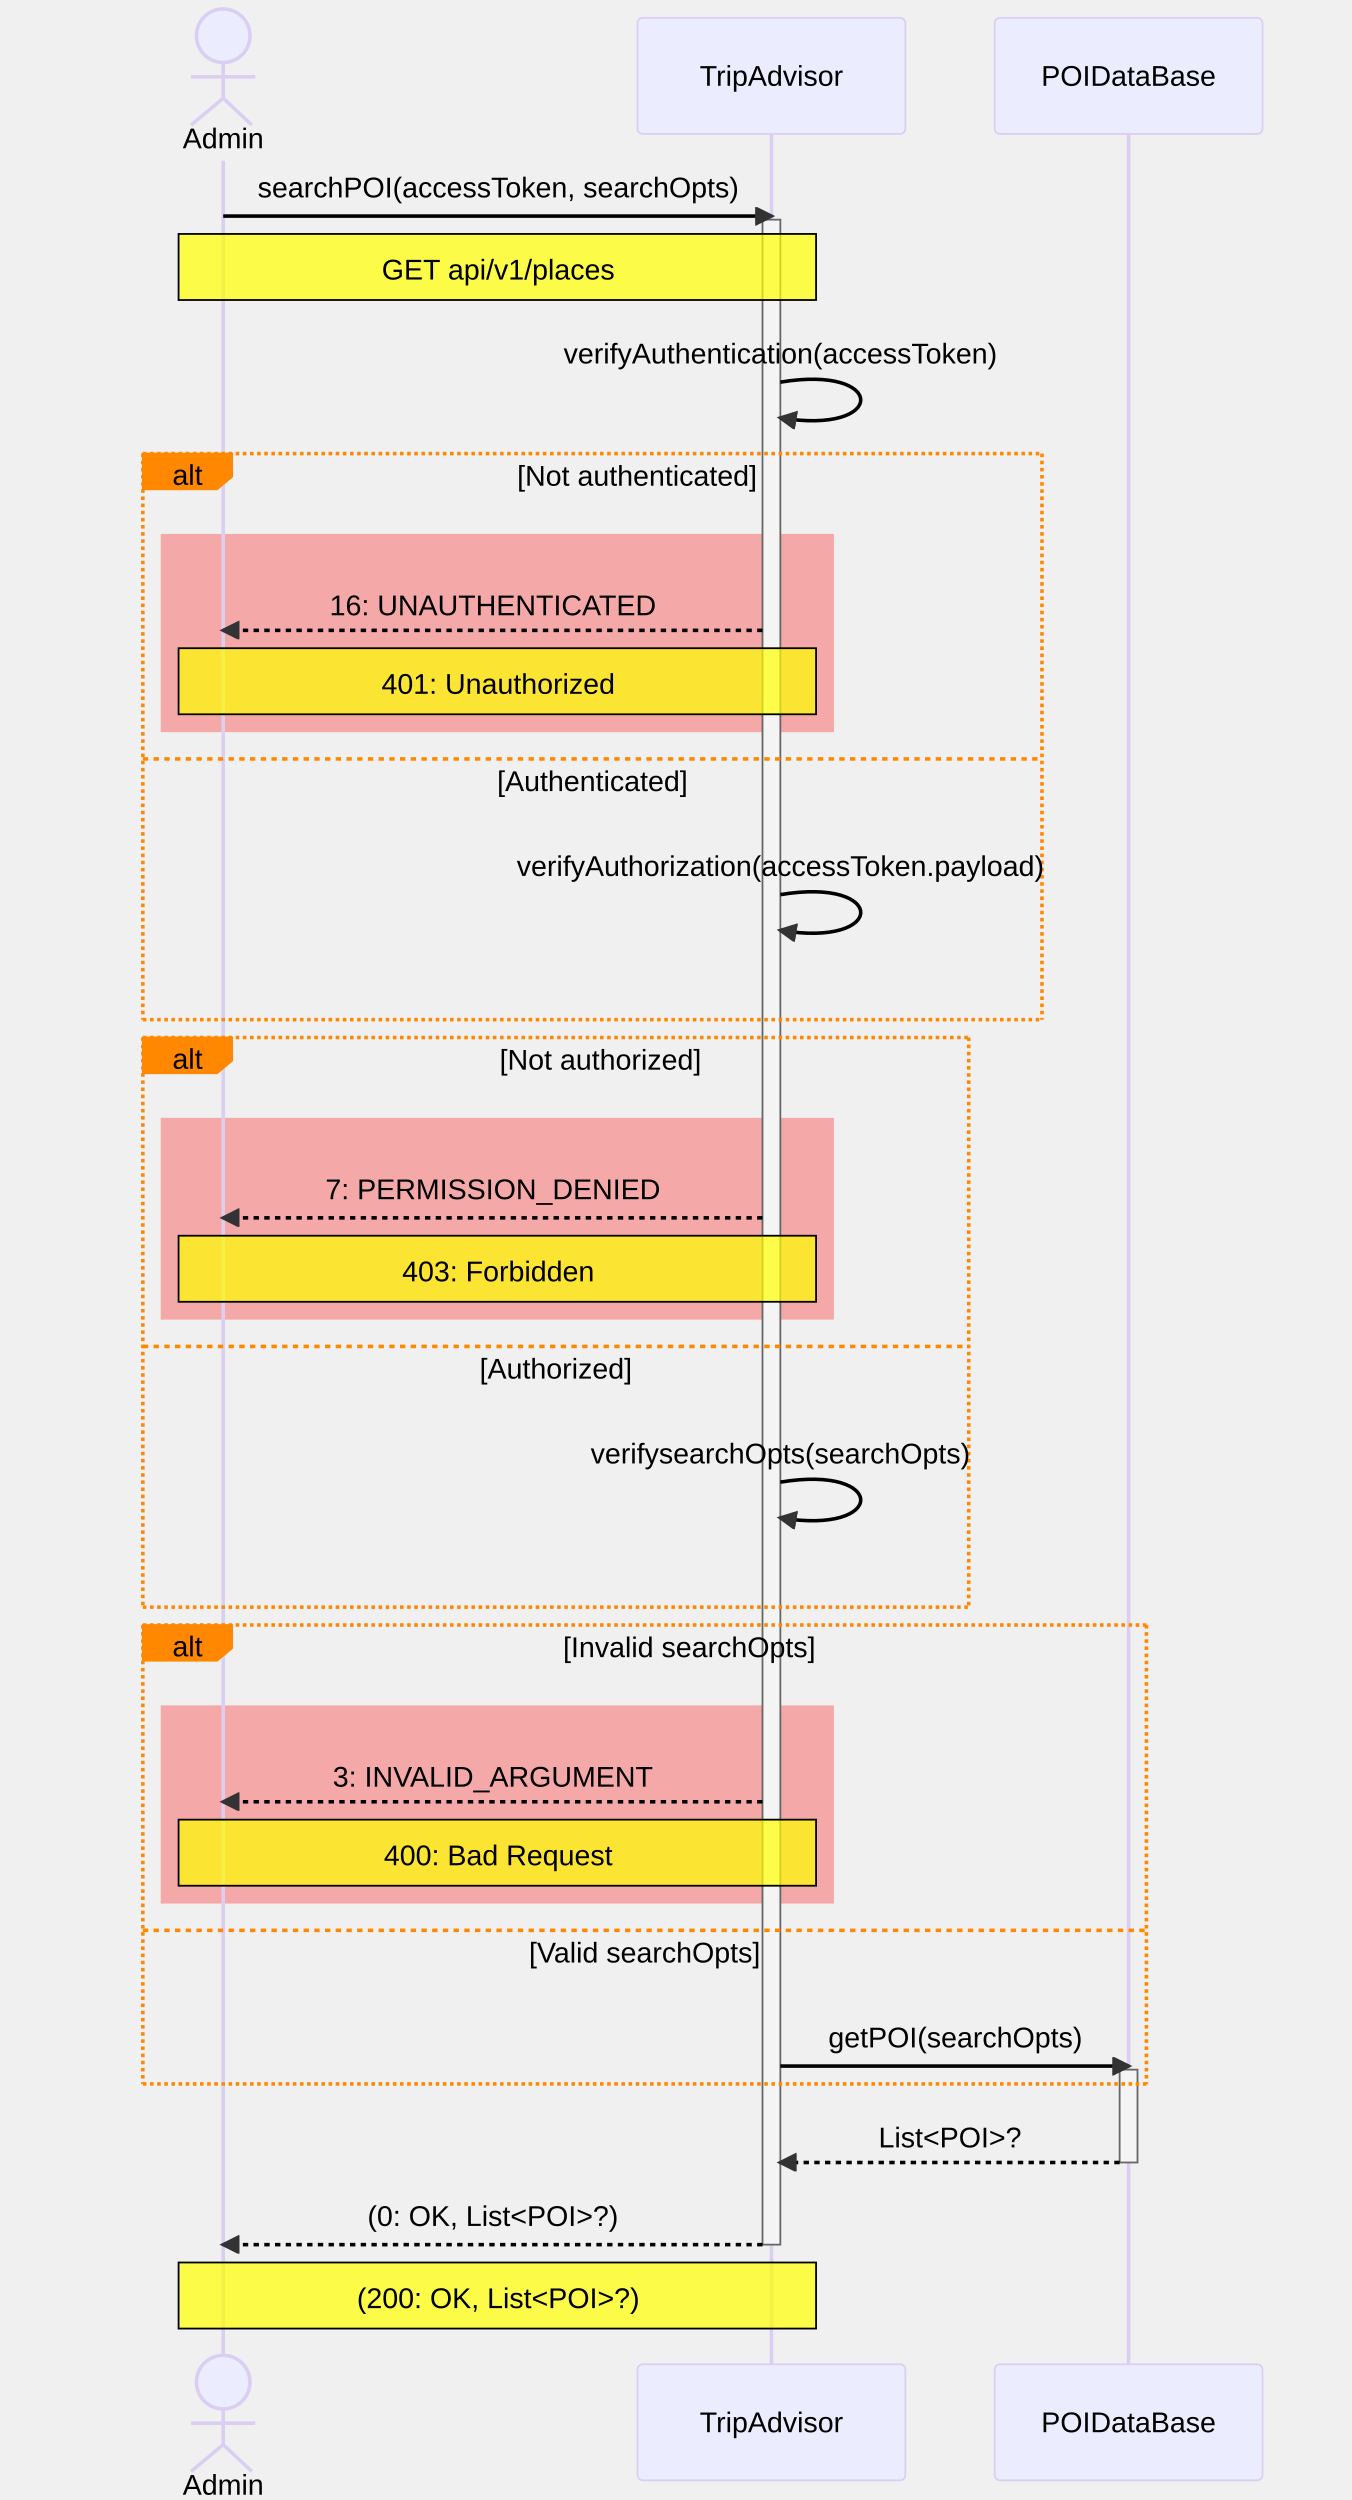
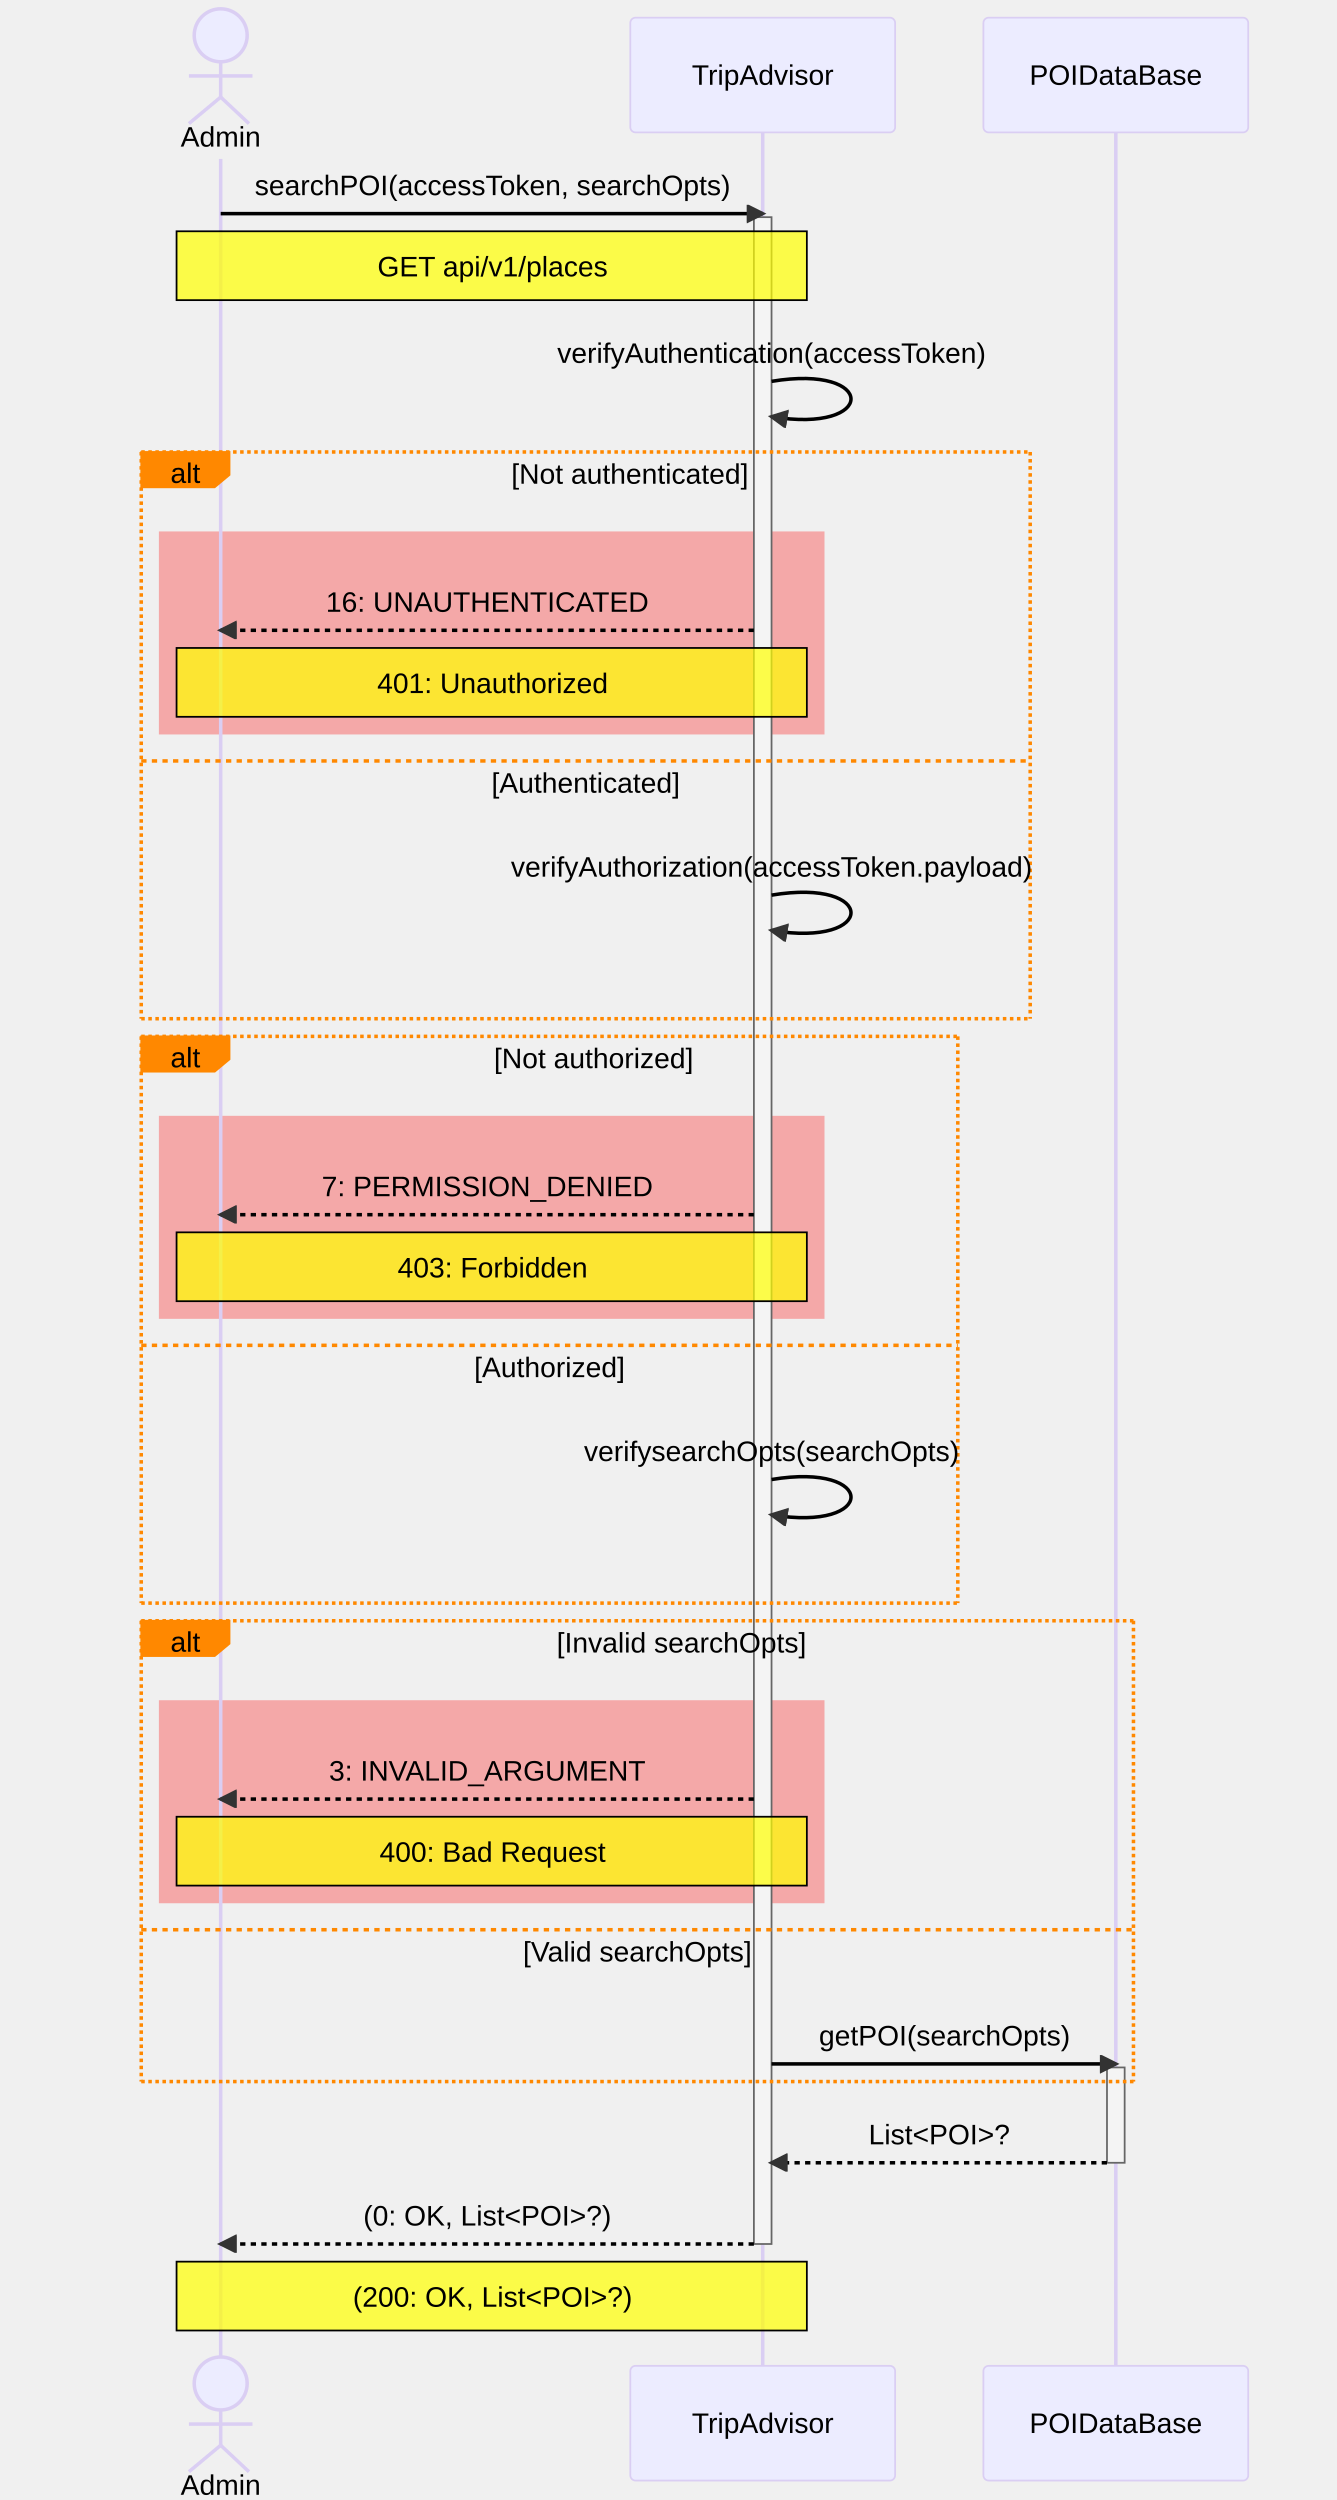
- <svg xmlns="http://www.w3.org/2000/svg" aria-roledescription="sequence" viewBox="-50 -10 757 1400" style="max-width: 757px; background-color: white;" width="100%" id="mermaid-1677500862095">
-   <rect class="rect" height="111" width="377" fill="rgba(255, 0, 0, 0.3)" y="945" x="40" />
-   <rect class="rect" height="113" width="377" fill="rgba(255, 0, 0, 0.3)" y="616" x="40" />
-   <rect class="rect" height="111" width="377" fill="rgba(255, 0, 0, 0.3)" y="289" x="40" />
-   <style>#mermaid-1677500862095{font-family:"trebuchet ms",verdana,arial,sans-serif;font-size:16px;fill:#333;}#mermaid-1677500862095 .error-icon{fill:#552222;}#mermaid-1677500862095 .error-text{fill:#552222;stroke:#552222;}#mermaid-1677500862095 .edge-thickness-normal{stroke-width:2px;}#mermaid-1677500862095 .edge-thickness-thick{stroke-width:3.5px;}#mermaid-1677500862095 .edge-pattern-solid{stroke-dasharray:0;}#mermaid-1677500862095 .edge-pattern-dashed{stroke-dasharray:3;}#mermaid-1677500862095 .edge-pattern-dotted{stroke-dasharray:2;}#mermaid-1677500862095 .marker{fill:#333333;stroke:#333333;}#mermaid-1677500862095 .marker.cross{stroke:#333333;}#mermaid-1677500862095 svg{font-family:"trebuchet ms",verdana,arial,sans-serif;font-size:16px;}#mermaid-1677500862095 .actor{stroke:hsl(259.626, 59.777%, 87.902%);fill:#ECECFF;}#mermaid-1677500862095 text.actor&gt;tspan{fill:black;stroke:none;}#mermaid-1677500862095 .actor-line{stroke:grey;}#mermaid-1677500862095 .messageLine0{stroke-width:1.5;stroke-dasharray:none;stroke:#333;}#mermaid-1677500862095 .messageLine1{stroke-width:1.5;stroke-dasharray:2,2;stroke:#333;}#mermaid-1677500862095 #arrowhead path{fill:#333;stroke:#333;}#mermaid-1677500862095 .sequenceNumber{fill:white;}#mermaid-1677500862095 #sequencenumber{fill:#333;}#mermaid-1677500862095 #crosshead path{fill:#333;stroke:#333;}#mermaid-1677500862095 .messageText{fill:#333;stroke:none;}#mermaid-1677500862095 .labelBox{stroke:hsl(259.626, 59.777%, 87.902%);fill:#ECECFF;}#mermaid-1677500862095 .labelText,#mermaid-1677500862095 .labelText&gt;tspan{fill:black;stroke:none;}#mermaid-1677500862095 .loopText,#mermaid-1677500862095 .loopText&gt;tspan{fill:black;stroke:none;}#mermaid-1677500862095 .loopLine{stroke-width:2px;stroke-dasharray:2,2;stroke:hsl(259.626, 59.777%, 87.902%);fill:hsl(259.626, 59.777%, 87.902%);}#mermaid-1677500862095 .note{stroke:#aaaa33;fill:#fff5ad;}#mermaid-1677500862095 .noteText,#mermaid-1677500862095 .noteText&gt;tspan{fill:black;stroke:none;}#mermaid-1677500862095 .activation0{fill:#f4f4f4;stroke:#666;}#mermaid-1677500862095 .activation1{fill:#f4f4f4;stroke:#666;}#mermaid-1677500862095 .activation2{fill:#f4f4f4;stroke:#666;}#mermaid-1677500862095 .actorPopupMenu{position:absolute;}#mermaid-1677500862095 .actorPopupMenuPanel{position:absolute;fill:#ECECFF;box-shadow:0px 8px 16px 0px rgba(0,0,0,0.2);filter:drop-shadow(3px 5px 2px rgb(0 0 0 / 0.4));}#mermaid-1677500862095 .actor-man line{stroke:hsl(259.626, 59.777%, 87.902%);fill:#ECECFF;}#mermaid-1677500862095 .actor-man circle,#mermaid-1677500862095 line{stroke:hsl(259.626, 59.777%, 87.902%);fill:#ECECFF;stroke-width:2px;}#mermaid-1677500862095 :root{--mermaid-font-family:"trebuchet ms",verdana,arial,sans-serif;}</style>
+ <svg xmlns="http://www.w3.org/2000/svg" aria-roledescription="sequence" role="graphics-document document" viewBox="-50 -10 757 1416" style="max-width: 757px; background-color: white;" width="100%" id="mermaid-1677580247598">
+   <rect class="rect" height="115" width="377" fill="rgba(255, 0, 0, 0.3)" y="953" x="40" />
+   <rect class="rect" height="115" width="377" fill="rgba(255, 0, 0, 0.3)" y="622" x="40" />
+   <rect class="rect" height="115" width="377" fill="rgba(255, 0, 0, 0.3)" y="291" x="40" />
+   <style>#mermaid-1677580247598{font-family:"trebuchet ms",verdana,arial,sans-serif;font-size:16px;fill:#333;}#mermaid-1677580247598 .error-icon{fill:#552222;}#mermaid-1677580247598 .error-text{fill:#552222;stroke:#552222;}#mermaid-1677580247598 .edge-thickness-normal{stroke-width:2px;}#mermaid-1677580247598 .edge-thickness-thick{stroke-width:3.5px;}#mermaid-1677580247598 .edge-pattern-solid{stroke-dasharray:0;}#mermaid-1677580247598 .edge-pattern-dashed{stroke-dasharray:3;}#mermaid-1677580247598 .edge-pattern-dotted{stroke-dasharray:2;}#mermaid-1677580247598 .marker{fill:#333333;stroke:#333333;}#mermaid-1677580247598 .marker.cross{stroke:#333333;}#mermaid-1677580247598 svg{font-family:"trebuchet ms",verdana,arial,sans-serif;font-size:16px;}#mermaid-1677580247598 .actor{stroke:hsl(259.626, 59.777%, 87.902%);fill:#ECECFF;}#mermaid-1677580247598 text.actor&gt;tspan{fill:black;stroke:none;}#mermaid-1677580247598 .actor-line{stroke:grey;}#mermaid-1677580247598 .messageLine0{stroke-width:1.5;stroke-dasharray:none;stroke:#333;}#mermaid-1677580247598 .messageLine1{stroke-width:1.5;stroke-dasharray:2,2;stroke:#333;}#mermaid-1677580247598 #arrowhead path{fill:#333;stroke:#333;}#mermaid-1677580247598 .sequenceNumber{fill:white;}#mermaid-1677580247598 #sequencenumber{fill:#333;}#mermaid-1677580247598 #crosshead path{fill:#333;stroke:#333;}#mermaid-1677580247598 .messageText{fill:#333;stroke:none;}#mermaid-1677580247598 .labelBox{stroke:hsl(259.626, 59.777%, 87.902%);fill:#ECECFF;}#mermaid-1677580247598 .labelText,#mermaid-1677580247598 .labelText&gt;tspan{fill:black;stroke:none;}#mermaid-1677580247598 .loopText,#mermaid-1677580247598 .loopText&gt;tspan{fill:black;stroke:none;}#mermaid-1677580247598 .loopLine{stroke-width:2px;stroke-dasharray:2,2;stroke:hsl(259.626, 59.777%, 87.902%);fill:hsl(259.626, 59.777%, 87.902%);}#mermaid-1677580247598 .note{stroke:#aaaa33;fill:#fff5ad;}#mermaid-1677580247598 .noteText,#mermaid-1677580247598 .noteText&gt;tspan{fill:black;stroke:none;}#mermaid-1677580247598 .activation0{fill:#f4f4f4;stroke:#666;}#mermaid-1677580247598 .activation1{fill:#f4f4f4;stroke:#666;}#mermaid-1677580247598 .activation2{fill:#f4f4f4;stroke:#666;}#mermaid-1677580247598 .actorPopupMenu{position:absolute;}#mermaid-1677580247598 .actorPopupMenuPanel{position:absolute;fill:#ECECFF;box-shadow:0px 8px 16px 0px rgba(0,0,0,0.2);filter:drop-shadow(3px 5px 2px rgb(0 0 0 / 0.4));}#mermaid-1677580247598 .actor-man line{stroke:hsl(259.626, 59.777%, 87.902%);fill:#ECECFF;}#mermaid-1677580247598 .actor-man circle,#mermaid-1677580247598 line{stroke:hsl(259.626, 59.777%, 87.902%);fill:#ECECFF;stroke-width:2px;}#mermaid-1677580247598 :root{--mermaid-font-family:"trebuchet ms",verdana,arial,sans-serif;}</style>
  <g />
  <defs>
    <symbol height="24" width="24" id="computer">
      <path d="M2 2v13h20v-13h-20zm18 11h-16v-9h16v9zm-10.228 6l.466-1h3.524l.467 1h-4.457zm14.228 3h-24l2-6h2.104l-1.33 4h18.45l-1.297-4h2.073l2 6zm-5-10h-14v-7h14v7z" transform="scale(.5)" />
    </symbol>
  </defs>
  <defs>
    <symbol clip-rule="evenodd" fill-rule="evenodd" id="database">
      <path d="M12.258.001l.256.004.255.005.253.008.251.01.249.012.247.015.246.016.242.019.241.02.239.023.236.024.233.027.231.028.229.031.225.032.223.034.22.036.217.038.214.04.211.041.208.043.205.045.201.046.198.048.194.05.191.051.187.053.183.054.18.056.175.057.172.059.168.06.163.061.16.063.155.064.15.066.074.033.073.033.071.034.07.034.069.035.068.035.067.035.066.035.064.036.064.036.062.036.06.036.06.037.058.037.058.037.055.038.055.038.053.038.052.038.051.039.05.039.048.039.047.039.045.04.044.04.043.04.041.04.04.041.039.041.037.041.036.041.034.041.033.042.032.042.03.042.029.042.027.042.026.043.024.043.023.043.021.043.02.043.018.044.017.043.015.044.013.044.012.044.011.045.009.044.007.045.006.045.004.045.002.045.001.045v17l-.001.045-.002.045-.004.045-.006.045-.007.045-.009.044-.011.045-.012.044-.013.044-.015.044-.017.043-.018.044-.02.043-.021.043-.023.043-.024.043-.026.043-.027.042-.029.042-.03.042-.032.042-.033.042-.034.041-.036.041-.037.041-.039.041-.04.041-.041.04-.043.04-.044.04-.045.04-.047.039-.048.039-.05.039-.051.039-.052.038-.053.038-.055.038-.055.038-.058.037-.058.037-.06.037-.06.036-.062.036-.064.036-.064.036-.066.035-.067.035-.068.035-.069.035-.07.034-.071.034-.073.033-.074.033-.15.066-.155.064-.16.063-.163.061-.168.06-.172.059-.175.057-.18.056-.183.054-.187.053-.191.051-.194.05-.198.048-.201.046-.205.045-.208.043-.211.041-.214.04-.217.038-.22.036-.223.034-.225.032-.229.031-.231.028-.233.027-.236.024-.239.023-.241.02-.242.019-.246.016-.247.015-.249.012-.251.01-.253.008-.255.005-.256.004-.258.001-.258-.001-.256-.004-.255-.005-.253-.008-.251-.01-.249-.012-.247-.015-.245-.016-.243-.019-.241-.02-.238-.023-.236-.024-.234-.027-.231-.028-.228-.031-.226-.032-.223-.034-.22-.036-.217-.038-.214-.04-.211-.041-.208-.043-.204-.045-.201-.046-.198-.048-.195-.05-.19-.051-.187-.053-.184-.054-.179-.056-.176-.057-.172-.059-.167-.06-.164-.061-.159-.063-.155-.064-.151-.066-.074-.033-.072-.033-.072-.034-.07-.034-.069-.035-.068-.035-.067-.035-.066-.035-.064-.036-.063-.036-.062-.036-.061-.036-.06-.037-.058-.037-.057-.037-.056-.038-.055-.038-.053-.038-.052-.038-.051-.039-.049-.039-.049-.039-.046-.039-.046-.04-.044-.04-.043-.04-.041-.04-.04-.041-.039-.041-.037-.041-.036-.041-.034-.041-.033-.042-.032-.042-.03-.042-.029-.042-.027-.042-.026-.043-.024-.043-.023-.043-.021-.043-.02-.043-.018-.044-.017-.043-.015-.044-.013-.044-.012-.044-.011-.045-.009-.044-.007-.045-.006-.045-.004-.045-.002-.045-.001-.045v-17l.001-.045.002-.045.004-.045.006-.045.007-.045.009-.044.011-.045.012-.044.013-.044.015-.044.017-.043.018-.044.02-.043.021-.043.023-.043.024-.043.026-.043.027-.042.029-.042.03-.042.032-.042.033-.042.034-.041.036-.041.037-.041.039-.041.04-.041.041-.04.043-.04.044-.04.046-.04.046-.039.049-.039.049-.039.051-.039.052-.038.053-.038.055-.038.056-.038.057-.037.058-.037.06-.037.061-.036.062-.036.063-.036.064-.036.066-.035.067-.035.068-.035.069-.035.07-.034.072-.034.072-.033.074-.033.151-.066.155-.064.159-.063.164-.061.167-.06.172-.059.176-.057.179-.056.184-.054.187-.053.19-.051.195-.05.198-.048.201-.046.204-.045.208-.043.211-.041.214-.04.217-.038.22-.036.223-.034.226-.032.228-.031.231-.028.234-.027.236-.024.238-.023.241-.02.243-.019.245-.016.247-.015.249-.012.251-.01.253-.008.255-.005.256-.004.258-.001.258.001zm-9.258 20.499v.01l.001.021.003.021.004.022.005.021.006.022.007.022.009.023.01.022.011.023.012.023.013.023.015.023.016.024.017.023.018.024.019.024.021.024.022.025.023.024.024.025.052.049.056.05.061.051.066.051.07.051.075.051.079.052.084.052.088.052.092.052.097.052.102.051.105.052.11.052.114.051.119.051.123.051.127.05.131.05.135.05.139.048.144.049.147.047.152.047.155.047.16.045.163.045.167.043.171.043.176.041.178.041.183.039.187.039.19.037.194.035.197.035.202.033.204.031.209.03.212.029.216.027.219.025.222.024.226.021.23.02.233.018.236.016.24.015.243.012.246.01.249.008.253.005.256.004.259.001.26-.001.257-.004.254-.005.25-.008.247-.011.244-.012.241-.014.237-.016.233-.018.231-.021.226-.021.224-.024.22-.026.216-.027.212-.028.21-.031.205-.031.202-.034.198-.034.194-.036.191-.037.187-.039.183-.04.179-.04.175-.042.172-.043.168-.044.163-.045.16-.046.155-.046.152-.047.148-.048.143-.049.139-.049.136-.05.131-.05.126-.05.123-.051.118-.052.114-.051.11-.052.106-.052.101-.052.096-.052.092-.052.088-.053.083-.051.079-.052.074-.052.07-.051.065-.051.06-.051.056-.05.051-.05.023-.024.023-.025.021-.024.02-.024.019-.024.018-.024.017-.024.015-.023.014-.024.013-.023.012-.023.01-.023.01-.022.008-.022.006-.022.006-.022.004-.022.004-.021.001-.021.001-.021v-4.127l-.077.055-.08.053-.083.054-.085.053-.087.052-.09.052-.093.051-.095.05-.097.05-.1.049-.102.049-.105.048-.106.047-.109.047-.111.046-.114.045-.115.045-.118.044-.12.043-.122.042-.124.042-.126.041-.128.04-.13.04-.132.038-.134.038-.135.037-.138.037-.139.035-.142.035-.143.034-.144.033-.147.032-.148.031-.15.03-.151.03-.153.029-.154.027-.156.027-.158.026-.159.025-.161.024-.162.023-.163.022-.165.021-.166.02-.167.019-.169.018-.169.017-.171.016-.173.015-.173.014-.175.013-.175.012-.177.011-.178.01-.179.008-.179.008-.181.006-.182.005-.182.004-.184.003-.184.002h-.37l-.184-.002-.184-.003-.182-.004-.182-.005-.181-.006-.179-.008-.179-.008-.178-.01-.176-.011-.176-.012-.175-.013-.173-.014-.172-.015-.171-.016-.17-.017-.169-.018-.167-.019-.166-.02-.165-.021-.163-.022-.162-.023-.161-.024-.159-.025-.157-.026-.156-.027-.155-.027-.153-.029-.151-.03-.15-.03-.148-.031-.146-.032-.145-.033-.143-.034-.141-.035-.14-.035-.137-.037-.136-.037-.134-.038-.132-.038-.13-.04-.128-.04-.126-.041-.124-.042-.122-.042-.12-.044-.117-.043-.116-.045-.113-.045-.112-.046-.109-.047-.106-.047-.105-.048-.102-.049-.1-.049-.097-.05-.095-.05-.093-.052-.09-.051-.087-.052-.085-.053-.083-.054-.08-.054-.077-.054v4.127zm0-5.654v.011l.001.021.003.021.004.021.005.022.006.022.007.022.009.022.01.022.011.023.012.023.013.023.015.024.016.023.017.024.018.024.019.024.021.024.022.024.023.025.024.024.052.05.056.05.061.05.066.051.07.051.075.052.079.051.084.052.088.052.092.052.097.052.102.052.105.052.11.051.114.051.119.052.123.05.127.051.131.05.135.049.139.049.144.048.147.048.152.047.155.046.16.045.163.045.167.044.171.042.176.042.178.04.183.04.187.038.19.037.194.036.197.034.202.033.204.032.209.03.212.028.216.027.219.025.222.024.226.022.23.02.233.018.236.016.24.014.243.012.246.01.249.008.253.006.256.003.259.001.26-.001.257-.003.254-.006.25-.008.247-.01.244-.012.241-.015.237-.016.233-.018.231-.02.226-.022.224-.024.22-.025.216-.027.212-.029.21-.03.205-.032.202-.033.198-.035.194-.036.191-.037.187-.039.183-.039.179-.041.175-.042.172-.043.168-.044.163-.045.16-.045.155-.047.152-.047.148-.048.143-.048.139-.05.136-.049.131-.05.126-.051.123-.051.118-.051.114-.052.11-.052.106-.052.101-.052.096-.052.092-.052.088-.052.083-.052.079-.052.074-.051.07-.052.065-.051.06-.05.056-.051.051-.049.023-.025.023-.024.021-.025.02-.024.019-.024.018-.024.017-.024.015-.023.014-.023.013-.024.012-.022.01-.023.01-.023.008-.022.006-.022.006-.022.004-.021.004-.022.001-.021.001-.021v-4.139l-.077.054-.08.054-.083.054-.085.052-.087.053-.09.051-.093.051-.095.051-.097.05-.1.049-.102.049-.105.048-.106.047-.109.047-.111.046-.114.045-.115.044-.118.044-.12.044-.122.042-.124.042-.126.041-.128.04-.13.039-.132.039-.134.038-.135.037-.138.036-.139.036-.142.035-.143.033-.144.033-.147.033-.148.031-.15.03-.151.03-.153.028-.154.028-.156.027-.158.026-.159.025-.161.024-.162.023-.163.022-.165.021-.166.02-.167.019-.169.018-.169.017-.171.016-.173.015-.173.014-.175.013-.175.012-.177.011-.178.009-.179.009-.179.007-.181.007-.182.005-.182.004-.184.003-.184.002h-.37l-.184-.002-.184-.003-.182-.004-.182-.005-.181-.007-.179-.007-.179-.009-.178-.009-.176-.011-.176-.012-.175-.013-.173-.014-.172-.015-.171-.016-.17-.017-.169-.018-.167-.019-.166-.02-.165-.021-.163-.022-.162-.023-.161-.024-.159-.025-.157-.026-.156-.027-.155-.028-.153-.028-.151-.03-.15-.03-.148-.031-.146-.033-.145-.033-.143-.033-.141-.035-.14-.036-.137-.036-.136-.037-.134-.038-.132-.039-.13-.039-.128-.04-.126-.041-.124-.042-.122-.043-.12-.043-.117-.044-.116-.044-.113-.046-.112-.046-.109-.046-.106-.047-.105-.048-.102-.049-.1-.049-.097-.05-.095-.051-.093-.051-.09-.051-.087-.053-.085-.052-.083-.054-.08-.054-.077-.054v4.139zm0-5.666v.011l.001.02.003.022.004.021.005.022.006.021.007.022.009.023.01.022.011.023.012.023.013.023.015.023.016.024.017.024.018.023.019.024.021.025.022.024.023.024.024.025.052.05.056.05.061.05.066.051.07.051.075.052.079.051.084.052.088.052.092.052.097.052.102.052.105.051.11.052.114.051.119.051.123.051.127.05.131.05.135.05.139.049.144.048.147.048.152.047.155.046.16.045.163.045.167.043.171.043.176.042.178.04.183.04.187.038.19.037.194.036.197.034.202.033.204.032.209.03.212.028.216.027.219.025.222.024.226.021.23.02.233.018.236.017.24.014.243.012.246.01.249.008.253.006.256.003.259.001.26-.001.257-.003.254-.006.25-.008.247-.01.244-.013.241-.014.237-.016.233-.018.231-.02.226-.022.224-.024.22-.025.216-.027.212-.029.21-.03.205-.032.202-.033.198-.035.194-.036.191-.037.187-.039.183-.039.179-.041.175-.042.172-.043.168-.044.163-.045.16-.045.155-.047.152-.047.148-.048.143-.049.139-.049.136-.049.131-.051.126-.05.123-.051.118-.052.114-.051.11-.052.106-.052.101-.052.096-.052.092-.052.088-.052.083-.052.079-.052.074-.052.07-.051.065-.051.06-.051.056-.05.051-.049.023-.025.023-.025.021-.024.02-.024.019-.024.018-.024.017-.024.015-.023.014-.024.013-.023.012-.023.01-.022.01-.023.008-.022.006-.022.006-.022.004-.022.004-.021.001-.021.001-.021v-4.153l-.077.054-.08.054-.083.053-.085.053-.087.053-.09.051-.093.051-.095.051-.097.05-.1.049-.102.048-.105.048-.106.048-.109.046-.111.046-.114.046-.115.044-.118.044-.12.043-.122.043-.124.042-.126.041-.128.04-.13.039-.132.039-.134.038-.135.037-.138.036-.139.036-.142.034-.143.034-.144.033-.147.032-.148.032-.15.03-.151.03-.153.028-.154.028-.156.027-.158.026-.159.024-.161.024-.162.023-.163.023-.165.021-.166.02-.167.019-.169.018-.169.017-.171.016-.173.015-.173.014-.175.013-.175.012-.177.01-.178.01-.179.009-.179.007-.181.006-.182.006-.182.004-.184.003-.184.001-.185.001-.185-.001-.184-.001-.184-.003-.182-.004-.182-.006-.181-.006-.179-.007-.179-.009-.178-.01-.176-.01-.176-.012-.175-.013-.173-.014-.172-.015-.171-.016-.17-.017-.169-.018-.167-.019-.166-.02-.165-.021-.163-.023-.162-.023-.161-.024-.159-.024-.157-.026-.156-.027-.155-.028-.153-.028-.151-.03-.15-.03-.148-.032-.146-.032-.145-.033-.143-.034-.141-.034-.14-.036-.137-.036-.136-.037-.134-.038-.132-.039-.13-.039-.128-.041-.126-.041-.124-.041-.122-.043-.12-.043-.117-.044-.116-.044-.113-.046-.112-.046-.109-.046-.106-.048-.105-.048-.102-.048-.1-.05-.097-.049-.095-.051-.093-.051-.09-.052-.087-.052-.085-.053-.083-.053-.08-.054-.077-.054v4.153zm8.74-8.179l-.257.004-.254.005-.25.008-.247.011-.244.012-.241.014-.237.016-.233.018-.231.021-.226.022-.224.023-.22.026-.216.027-.212.028-.21.031-.205.032-.202.033-.198.034-.194.036-.191.038-.187.038-.183.04-.179.041-.175.042-.172.043-.168.043-.163.045-.16.046-.155.046-.152.048-.148.048-.143.048-.139.049-.136.05-.131.05-.126.051-.123.051-.118.051-.114.052-.11.052-.106.052-.101.052-.096.052-.092.052-.088.052-.083.052-.079.052-.074.051-.07.052-.065.051-.06.05-.056.05-.051.05-.023.025-.023.024-.021.024-.02.025-.019.024-.018.024-.017.023-.015.024-.014.023-.013.023-.012.023-.01.023-.01.022-.008.022-.006.023-.006.021-.004.022-.004.021-.001.021-.001.021.001.021.001.021.004.021.004.022.006.021.006.023.008.022.01.022.01.023.012.023.013.023.014.023.015.024.017.023.018.024.019.024.02.025.021.024.023.024.023.025.051.05.056.05.06.05.065.051.07.052.074.051.079.052.083.052.088.052.092.052.096.052.101.052.106.052.11.052.114.052.118.051.123.051.126.051.131.05.136.05.139.049.143.048.148.048.152.048.155.046.16.046.163.045.168.043.172.043.175.042.179.041.183.04.187.038.191.038.194.036.198.034.202.033.205.032.21.031.212.028.216.027.22.026.224.023.226.022.231.021.233.018.237.016.241.014.244.012.247.011.25.008.254.005.257.004.26.001.26-.001.257-.004.254-.005.25-.008.247-.011.244-.012.241-.014.237-.016.233-.018.231-.021.226-.022.224-.023.22-.026.216-.027.212-.028.21-.031.205-.032.202-.033.198-.034.194-.036.191-.038.187-.038.183-.04.179-.041.175-.042.172-.043.168-.043.163-.045.16-.046.155-.046.152-.048.148-.048.143-.048.139-.049.136-.05.131-.05.126-.051.123-.051.118-.051.114-.052.11-.052.106-.052.101-.052.096-.052.092-.052.088-.052.083-.052.079-.052.074-.051.07-.052.065-.051.06-.05.056-.05.051-.05.023-.025.023-.024.021-.024.02-.025.019-.024.018-.024.017-.023.015-.024.014-.023.013-.023.012-.023.01-.023.01-.022.008-.022.006-.023.006-.021.004-.022.004-.021.001-.021.001-.021-.001-.021-.001-.021-.004-.021-.004-.022-.006-.021-.006-.023-.008-.022-.01-.022-.01-.023-.012-.023-.013-.023-.014-.023-.015-.024-.017-.023-.018-.024-.019-.024-.02-.025-.021-.024-.023-.024-.023-.025-.051-.05-.056-.05-.06-.05-.065-.051-.07-.052-.074-.051-.079-.052-.083-.052-.088-.052-.092-.052-.096-.052-.101-.052-.106-.052-.11-.052-.114-.052-.118-.051-.123-.051-.126-.051-.131-.05-.136-.05-.139-.049-.143-.048-.148-.048-.152-.048-.155-.046-.16-.046-.163-.045-.168-.043-.172-.043-.175-.042-.179-.041-.183-.04-.187-.038-.191-.038-.194-.036-.198-.034-.202-.033-.205-.032-.21-.031-.212-.028-.216-.027-.22-.026-.224-.023-.226-.022-.231-.021-.233-.018-.237-.016-.241-.014-.244-.012-.247-.011-.25-.008-.254-.005-.257-.004-.26-.001-.26.001z" transform="scale(.5)" />
    </symbol>
  </defs>
  <defs>
    <symbol height="24" width="24" id="clock">
      <path d="M12 2c5.514 0 10 4.486 10 10s-4.486 10-10 10-10-4.486-10-10 4.486-10 10-10zm0-2c-6.627 0-12 5.373-12 12s5.373 12 12 12 12-5.373 12-12-5.373-12-12-12zm5.848 12.459c.202.038.202.333.001.372-1.907.361-6.045 1.111-6.547 1.111-.719 0-1.301-.582-1.301-1.301 0-.512.77-5.447 1.125-7.445.034-.192.312-.181.343.014l.985 6.238 5.394 1.011z" transform="scale(.5)" />
    </symbol>
  </defs>
-   <line stroke="#999" stroke-width="0.5px" class="200" y2="1334" x2="75" y1="80" x1="75" id="actor0" />
+   <line stroke="#999" stroke-width="0.5px" class="200" y2="1350" x2="75" y1="80" x1="75" id="actor0" />
  <g class="actor-man">
    <line y2="45" x2="75" y1="25" x1="75" id="actor-man-torso0" />
    <line y2="33" x2="93" y1="33" x1="57" id="actor-man-arms0" />
    <line y2="45" x2="75" y1="60" x1="57" />
    <line y2="60" x2="91" y1="45" x1="75" />
    <circle height="65" width="150" r="15" cy="10" cx="75" />
    <text style="text-anchor: middle; font-size: 16px; font-weight: 400;" class="actor" alignment-baseline="central" dominant-baseline="central" y="67.5" x="75">
      <tspan dy="0" x="75">Admin</tspan>
    </text>
  </g>
  <g>
-     <line stroke="#999" stroke-width="0.5px" class="200" y2="1334" x2="382" y1="5" x1="382" id="actor1" />
+     <line stroke="#999" stroke-width="0.5px" class="200" y2="1350" x2="382" y1="5" x1="382" id="actor1" />
    <g id="root-1">
      <rect class="actor" ry="3" rx="3" height="65" width="150" stroke="#666" fill="#eaeaea" y="0" x="307" />
      <text style="text-anchor: middle; font-size: 16px; font-weight: 400;" class="actor" alignment-baseline="central" dominant-baseline="central" y="32.5" x="382">
        <tspan dy="0" x="382">TripAdvisor</tspan>
      </text>
    </g>
  </g>
  <g>
-     <line stroke="#999" stroke-width="0.5px" class="200" y2="1334" x2="582" y1="5" x1="582" id="actor2" />
+     <line stroke="#999" stroke-width="0.5px" class="200" y2="1350" x2="582" y1="5" x1="582" id="actor2" />
    <g id="root-2">
      <rect class="actor" ry="3" rx="3" height="65" width="150" stroke="#666" fill="#eaeaea" y="0" x="507" />
      <text style="text-anchor: middle; font-size: 16px; font-weight: 400;" class="actor" alignment-baseline="central" dominant-baseline="central" y="32.5" x="582">
        <tspan dy="0" x="582">POIDataBase</tspan>
      </text>
    </g>
  </g>
  <defs>
    <marker orient="auto" markerHeight="12" markerWidth="12" markerUnits="userSpaceOnUse" refY="5" refX="9" id="arrowhead">
      <path d="M 0 0 L 10 5 L 0 10 z" />
    </marker>
  </defs>
  <defs>
    <marker refY="5" refX="4" orient="auto" markerHeight="8" markerWidth="15" id="crosshead">
      <path style="stroke-dasharray: 0, 0;" d="M 1,2 L 6,7 M 6,2 L 1,7" stroke-width="1pt" stroke="#000000" fill="none" />
    </marker>
  </defs>
  <defs>
    <marker orient="auto" markerHeight="28" markerWidth="20" refY="7" refX="18" id="filled-head">
      <path d="M 18,7 L9,13 L14,7 L9,1 Z" />
    </marker>
  </defs>
  <defs>
    <marker orient="auto" markerHeight="40" markerWidth="60" refY="15" refX="15" id="sequencenumber">
      <circle r="6" cy="15" cx="15" />
    </marker>
  </defs>
  <g>
-     <rect class="activation0" ry="0" rx="0" height="1134" width="10" stroke="#666" fill="#EDF2AE" y="113" x="377" />
-   </g>
-   <g>
-     <rect class="note" ry="0" rx="0" height="37" width="357" stroke="#666" fill="#EDF2AE" y="121" x="50" />
+     <rect class="activation0" ry="0" rx="0" height="1148" width="10" stroke="#666" fill="#EDF2AE" y="113" x="377" />
+   </g>
+   <g>
+     <rect class="note" ry="0" rx="0" height="39" width="357" stroke="#666" fill="#EDF2AE" y="121" x="50" />
    <text style="font-size: 16px; font-weight: 400;" dy="1em" class="noteText" alignment-baseline="middle" dominant-baseline="middle" text-anchor="middle" y="126" x="229">
      <tspan x="229">GET api/v1/places</tspan>
    </text>
  </g>
  <g>
-     <rect class="note" ry="0" rx="0" height="37" width="357" stroke="#666" fill="#EDF2AE" y="353" x="50" />
-     <text style="font-size: 16px; font-weight: 400;" dy="1em" class="noteText" alignment-baseline="middle" dominant-baseline="middle" text-anchor="middle" y="358" x="229">
+     <rect class="note" ry="0" rx="0" height="39" width="357" stroke="#666" fill="#EDF2AE" y="357" x="50" />
+     <text style="font-size: 16px; font-weight: 400;" dy="1em" class="noteText" alignment-baseline="middle" dominant-baseline="middle" text-anchor="middle" y="362" x="229">
      <tspan x="229">401: Unauthorized</tspan>
    </text>
  </g>
  <g>
-     <line class="loopLine" y2="244" x2="533.5" y1="244" x1="30" />
-     <line class="loopLine" y2="561" x2="533.5" y1="244" x1="533.5" />
-     <line class="loopLine" y2="561" x2="533.5" y1="561" x1="30" />
-     <line class="loopLine" y2="561" x2="30" y1="244" x1="30" />
-     <line style="stroke-dasharray: 3, 3;" class="loopLine" y2="415" x2="533.5" y1="415" x1="30" />
-     <polygon class="labelBox" points="30,244 80,244 80,257 71.6,264 30,264" />
-     <text style="font-size: 16px; font-weight: 400;" class="labelText" alignment-baseline="middle" dominant-baseline="middle" text-anchor="middle" y="257" x="55">alt</text>
-     <text style="font-size: 16px; font-weight: 400;" class="loopText" text-anchor="middle" y="262" x="306.75">
+     <line class="loopLine" y2="246" x2="533.5" y1="246" x1="30" />
+     <line class="loopLine" y2="567" x2="533.5" y1="246" x1="533.5" />
+     <line class="loopLine" y2="567" x2="533.5" y1="567" x1="30" />
+     <line class="loopLine" y2="567" x2="30" y1="246" x1="30" />
+     <line style="stroke-dasharray: 3, 3;" class="loopLine" y2="421" x2="533.5" y1="421" x1="30" />
+     <polygon class="labelBox" points="30,246 80,246 80,259 71.6,266 30,266" />
+     <text style="font-size: 16px; font-weight: 400;" class="labelText" alignment-baseline="middle" dominant-baseline="middle" text-anchor="middle" y="259" x="55">alt</text>
+     <text style="font-size: 16px; font-weight: 400;" class="loopText" text-anchor="middle" y="264" x="306.75">
      <tspan x="306.75">[Not authenticated]</tspan>
    </text>
-     <text style="font-size: 16px; font-weight: 400;" class="loopText" text-anchor="middle" y="433" x="281.75">[Authenticated]</text>
-   </g>
-   <g>
-     <rect class="note" ry="0" rx="0" height="37" width="357" stroke="#666" fill="#EDF2AE" y="682" x="50" />
-     <text style="font-size: 16px; font-weight: 400;" dy="1em" class="noteText" alignment-baseline="middle" dominant-baseline="middle" text-anchor="middle" y="687" x="229">
+     <text style="font-size: 16px; font-weight: 400;" class="loopText" text-anchor="middle" y="439" x="281.75">[Authenticated]</text>
+   </g>
+   <g>
+     <rect class="note" ry="0" rx="0" height="39" width="357" stroke="#666" fill="#EDF2AE" y="688" x="50" />
+     <text style="font-size: 16px; font-weight: 400;" dy="1em" class="noteText" alignment-baseline="middle" dominant-baseline="middle" text-anchor="middle" y="693" x="229">
      <tspan x="229">403: Forbidden</tspan>
    </text>
  </g>
  <g>
-     <line class="loopLine" y2="571" x2="492.5" y1="571" x1="30" />
-     <line class="loopLine" y2="890" x2="492.5" y1="571" x1="492.5" />
-     <line class="loopLine" y2="890" x2="492.5" y1="890" x1="30" />
-     <line class="loopLine" y2="890" x2="30" y1="571" x1="30" />
-     <line style="stroke-dasharray: 3, 3;" class="loopLine" y2="744" x2="492.5" y1="744" x1="30" />
-     <polygon class="labelBox" points="30,571 80,571 80,584 71.6,591 30,591" />
-     <text style="font-size: 16px; font-weight: 400;" class="labelText" alignment-baseline="middle" dominant-baseline="middle" text-anchor="middle" y="584" x="55">alt</text>
-     <text style="font-size: 16px; font-weight: 400;" class="loopText" text-anchor="middle" y="589" x="286.25">
+     <line class="loopLine" y2="577" x2="492.5" y1="577" x1="30" />
+     <line class="loopLine" y2="898" x2="492.5" y1="577" x1="492.5" />
+     <line class="loopLine" y2="898" x2="492.5" y1="898" x1="30" />
+     <line class="loopLine" y2="898" x2="30" y1="577" x1="30" />
+     <line style="stroke-dasharray: 3, 3;" class="loopLine" y2="752" x2="492.5" y1="752" x1="30" />
+     <polygon class="labelBox" points="30,577 80,577 80,590 71.6,597 30,597" />
+     <text style="font-size: 16px; font-weight: 400;" class="labelText" alignment-baseline="middle" dominant-baseline="middle" text-anchor="middle" y="590" x="55">alt</text>
+     <text style="font-size: 16px; font-weight: 400;" class="loopText" text-anchor="middle" y="595" x="286.25">
      <tspan x="286.25">[Not authorized]</tspan>
    </text>
-     <text style="font-size: 16px; font-weight: 400;" class="loopText" text-anchor="middle" y="762" x="261.25">[Authorized]</text>
-   </g>
-   <g>
-     <rect class="note" ry="0" rx="0" height="37" width="357" stroke="#666" fill="#EDF2AE" y="1009" x="50" />
-     <text style="font-size: 16px; font-weight: 400;" dy="1em" class="noteText" alignment-baseline="middle" dominant-baseline="middle" text-anchor="middle" y="1014" x="229">
+     <text style="font-size: 16px; font-weight: 400;" class="loopText" text-anchor="middle" y="770" x="261.25">[Authorized]</text>
+   </g>
+   <g>
+     <rect class="note" ry="0" rx="0" height="39" width="357" stroke="#666" fill="#EDF2AE" y="1019" x="50" />
+     <text style="font-size: 16px; font-weight: 400;" dy="1em" class="noteText" alignment-baseline="middle" dominant-baseline="middle" text-anchor="middle" y="1024" x="229">
      <tspan x="229">400: Bad Request</tspan>
    </text>
  </g>
  <g>
-     <rect class="activation0" ry="0" rx="0" height="52" width="10" stroke="#666" fill="#EDF2AE" y="1149" x="577" />
-   </g>
-   <g>
-     <line class="loopLine" y2="900" x2="592" y1="900" x1="30" />
-     <line class="loopLine" y2="1157" x2="592" y1="900" x1="592" />
-     <line class="loopLine" y2="1157" x2="592" y1="1157" x1="30" />
-     <line class="loopLine" y2="1157" x2="30" y1="900" x1="30" />
-     <line style="stroke-dasharray: 3, 3;" class="loopLine" y2="1071" x2="592" y1="1071" x1="30" />
-     <polygon class="labelBox" points="30,900 80,900 80,913 71.6,920 30,920" />
-     <text style="font-size: 16px; font-weight: 400;" class="labelText" alignment-baseline="middle" dominant-baseline="middle" text-anchor="middle" y="913" x="55">alt</text>
-     <text style="font-size: 16px; font-weight: 400;" class="loopText" text-anchor="middle" y="918" x="336">
+     <rect class="activation0" ry="0" rx="0" height="54" width="10" stroke="#666" fill="#EDF2AE" y="1161" x="577" />
+   </g>
+   <g>
+     <line class="loopLine" y2="908" x2="592" y1="908" x1="30" />
+     <line class="loopLine" y2="1169" x2="592" y1="908" x1="592" />
+     <line class="loopLine" y2="1169" x2="592" y1="1169" x1="30" />
+     <line class="loopLine" y2="1169" x2="30" y1="908" x1="30" />
+     <line style="stroke-dasharray: 3, 3;" class="loopLine" y2="1083" x2="592" y1="1083" x1="30" />
+     <polygon class="labelBox" points="30,908 80,908 80,921 71.6,928 30,928" />
+     <text style="font-size: 16px; font-weight: 400;" class="labelText" alignment-baseline="middle" dominant-baseline="middle" text-anchor="middle" y="921" x="55">alt</text>
+     <text style="font-size: 16px; font-weight: 400;" class="loopText" text-anchor="middle" y="926" x="336">
      <tspan x="336">[Invalid searchOpts]</tspan>
    </text>
-     <text style="font-size: 16px; font-weight: 400;" class="loopText" text-anchor="middle" y="1089" x="311">[Valid searchOpts]</text>
-   </g>
-   <g>
-     <rect class="note" ry="0" rx="0" height="37" width="357" stroke="#666" fill="#EDF2AE" y="1257" x="50" />
-     <text style="font-size: 16px; font-weight: 400;" dy="1em" class="noteText" alignment-baseline="middle" dominant-baseline="middle" text-anchor="middle" y="1262" x="229">
+     <text style="font-size: 16px; font-weight: 400;" class="loopText" text-anchor="middle" y="1101" x="311">[Valid searchOpts]</text>
+   </g>
+   <g>
+     <rect class="note" ry="0" rx="0" height="39" width="357" stroke="#666" fill="#EDF2AE" y="1271" x="50" />
+     <text style="font-size: 16px; font-weight: 400;" dy="1em" class="noteText" alignment-baseline="middle" dominant-baseline="middle" text-anchor="middle" y="1276" x="229">
      <tspan x="229">(200: OK, List&lt;POI&gt;?)</tspan>
    </text>
  </g>
  <text style="font-size: 16px; font-weight: 400;" dy="1em" class="messageText" alignment-baseline="middle" dominant-baseline="middle" text-anchor="middle" y="80" x="229">searchPOI(accessToken, searchOpts)</text>
  <line style="fill: none;" marker-end="url(#arrowhead)" stroke="none" stroke-width="2" class="messageLine0" y2="111" x2="382" y1="111" x1="75" />
-   <text style="font-size: 16px; font-weight: 400;" dy="1em" class="messageText" alignment-baseline="middle" dominant-baseline="middle" text-anchor="middle" y="173" x="387">verifyAuthentication(accessToken)</text>
-   <path style="fill: none;" marker-end="url(#arrowhead)" stroke="none" stroke-width="2" class="messageLine0" d="M 387,204 C 447,194 447,234 387,224" />
-   <text style="font-size: 16px; font-weight: 400;" dy="1em" class="messageText" alignment-baseline="middle" dominant-baseline="middle" text-anchor="middle" y="314" x="226">16: UNAUTHENTICATED</text>
-   <line style="stroke-dasharray: 3, 3; fill: none;" marker-end="url(#arrowhead)" stroke="none" stroke-width="2" class="messageLine1" y2="343" x2="75" y1="343" x1="377" />
-   <text style="font-size: 16px; font-weight: 400;" dy="1em" class="messageText" alignment-baseline="middle" dominant-baseline="middle" text-anchor="middle" y="460" x="387">verifyAuthorization(accessToken.payload)</text>
-   <path style="fill: none;" marker-end="url(#arrowhead)" stroke="none" stroke-width="2" class="messageLine0" d="M 387,491 C 447,481 447,521 387,511" />
-   <text style="font-size: 16px; font-weight: 400;" dy="1em" class="messageText" alignment-baseline="middle" dominant-baseline="middle" text-anchor="middle" y="641" x="226">7: PERMISSION_DENIED</text>
-   <line style="stroke-dasharray: 3, 3; fill: none;" marker-end="url(#arrowhead)" stroke="none" stroke-width="2" class="messageLine1" y2="672" x2="75" y1="672" x1="377" />
-   <text style="font-size: 16px; font-weight: 400;" dy="1em" class="messageText" alignment-baseline="middle" dominant-baseline="middle" text-anchor="middle" y="789" x="387">verifysearchOpts(searchOpts)</text>
-   <path style="fill: none;" marker-end="url(#arrowhead)" stroke="none" stroke-width="2" class="messageLine0" d="M 387,820 C 447,810 447,850 387,840" />
-   <text style="font-size: 16px; font-weight: 400;" dy="1em" class="messageText" alignment-baseline="middle" dominant-baseline="middle" text-anchor="middle" y="970" x="226">3: INVALID_ARGUMENT</text>
-   <line style="stroke-dasharray: 3, 3; fill: none;" marker-end="url(#arrowhead)" stroke="none" stroke-width="2" class="messageLine1" y2="999" x2="75" y1="999" x1="377" />
-   <text style="font-size: 16px; font-weight: 400;" dy="1em" class="messageText" alignment-baseline="middle" dominant-baseline="middle" text-anchor="middle" y="1116" x="485">getPOI(searchOpts)</text>
-   <line style="fill: none;" marker-end="url(#arrowhead)" stroke="none" stroke-width="2" class="messageLine0" y2="1147" x2="582" y1="1147" x1="387" />
-   <text style="font-size: 16px; font-weight: 400;" dy="1em" class="messageText" alignment-baseline="middle" dominant-baseline="middle" text-anchor="middle" y="1172" x="482">List&lt;POI&gt;?</text>
-   <line style="stroke-dasharray: 3, 3; fill: none;" marker-end="url(#arrowhead)" stroke="none" stroke-width="2" class="messageLine1" y2="1201" x2="387" y1="1201" x1="577" />
-   <text style="font-size: 16px; font-weight: 400;" dy="1em" class="messageText" alignment-baseline="middle" dominant-baseline="middle" text-anchor="middle" y="1216" x="226">(0: OK, List&lt;POI&gt;?)</text>
-   <line style="stroke-dasharray: 3, 3; fill: none;" marker-end="url(#arrowhead)" stroke="none" stroke-width="2" class="messageLine1" y2="1247" x2="75" y1="1247" x1="377" />
+   <text style="font-size: 16px; font-weight: 400;" dy="1em" class="messageText" alignment-baseline="middle" dominant-baseline="middle" text-anchor="middle" y="175" x="387">verifyAuthentication(accessToken)</text>
+   <path style="fill: none;" marker-end="url(#arrowhead)" stroke="none" stroke-width="2" class="messageLine0" d="M 387,206 C 447,196 447,236 387,226" />
+   <text style="font-size: 16px; font-weight: 400;" dy="1em" class="messageText" alignment-baseline="middle" dominant-baseline="middle" text-anchor="middle" y="316" x="226">16: UNAUTHENTICATED</text>
+   <line style="stroke-dasharray: 3, 3; fill: none;" marker-end="url(#arrowhead)" stroke="none" stroke-width="2" class="messageLine1" y2="347" x2="75" y1="347" x1="377" />
+   <text style="font-size: 16px; font-weight: 400;" dy="1em" class="messageText" alignment-baseline="middle" dominant-baseline="middle" text-anchor="middle" y="466" x="387">verifyAuthorization(accessToken.payload)</text>
+   <path style="fill: none;" marker-end="url(#arrowhead)" stroke="none" stroke-width="2" class="messageLine0" d="M 387,497 C 447,487 447,527 387,517" />
+   <text style="font-size: 16px; font-weight: 400;" dy="1em" class="messageText" alignment-baseline="middle" dominant-baseline="middle" text-anchor="middle" y="647" x="226">7: PERMISSION_DENIED</text>
+   <line style="stroke-dasharray: 3, 3; fill: none;" marker-end="url(#arrowhead)" stroke="none" stroke-width="2" class="messageLine1" y2="678" x2="75" y1="678" x1="377" />
+   <text style="font-size: 16px; font-weight: 400;" dy="1em" class="messageText" alignment-baseline="middle" dominant-baseline="middle" text-anchor="middle" y="797" x="387">verifysearchOpts(searchOpts)</text>
+   <path style="fill: none;" marker-end="url(#arrowhead)" stroke="none" stroke-width="2" class="messageLine0" d="M 387,828 C 447,818 447,858 387,848" />
+   <text style="font-size: 16px; font-weight: 400;" dy="1em" class="messageText" alignment-baseline="middle" dominant-baseline="middle" text-anchor="middle" y="978" x="226">3: INVALID_ARGUMENT</text>
+   <line style="stroke-dasharray: 3, 3; fill: none;" marker-end="url(#arrowhead)" stroke="none" stroke-width="2" class="messageLine1" y2="1009" x2="75" y1="1009" x1="377" />
+   <text style="font-size: 16px; font-weight: 400;" dy="1em" class="messageText" alignment-baseline="middle" dominant-baseline="middle" text-anchor="middle" y="1128" x="485">getPOI(searchOpts)</text>
+   <line style="fill: none;" marker-end="url(#arrowhead)" stroke="none" stroke-width="2" class="messageLine0" y2="1159" x2="582" y1="1159" x1="387" />
+   <text style="font-size: 16px; font-weight: 400;" dy="1em" class="messageText" alignment-baseline="middle" dominant-baseline="middle" text-anchor="middle" y="1184" x="482">List&lt;POI&gt;?</text>
+   <line style="stroke-dasharray: 3, 3; fill: none;" marker-end="url(#arrowhead)" stroke="none" stroke-width="2" class="messageLine1" y2="1215" x2="387" y1="1215" x1="577" />
+   <text style="font-size: 16px; font-weight: 400;" dy="1em" class="messageText" alignment-baseline="middle" dominant-baseline="middle" text-anchor="middle" y="1230" x="226">(0: OK, List&lt;POI&gt;?)</text>
+   <line style="stroke-dasharray: 3, 3; fill: none;" marker-end="url(#arrowhead)" stroke="none" stroke-width="2" class="messageLine1" y2="1261" x2="75" y1="1261" x1="377" />
  <g class="actor-man">
-     <line y2="1359" x2="75" y1="1339" x1="75" id="actor-man-torso2" />
-     <line y2="1347" x2="93" y1="1347" x1="57" id="actor-man-arms2" />
-     <line y2="1359" x2="75" y1="1374" x1="57" />
-     <line y2="1374" x2="91" y1="1359" x1="75" />
-     <circle height="65" width="150" r="15" cy="1324" cx="75" />
-     <text style="text-anchor: middle; font-size: 16px; font-weight: 400;" class="actor" alignment-baseline="central" dominant-baseline="central" y="1381.5" x="75">
+     <line y2="1375" x2="75" y1="1355" x1="75" id="actor-man-torso2" />
+     <line y2="1363" x2="93" y1="1363" x1="57" id="actor-man-arms2" />
+     <line y2="1375" x2="75" y1="1390" x1="57" />
+     <line y2="1390" x2="91" y1="1375" x1="75" />
+     <circle height="65" width="150" r="15" cy="1340" cx="75" />
+     <text style="text-anchor: middle; font-size: 16px; font-weight: 400;" class="actor" alignment-baseline="central" dominant-baseline="central" y="1397.5" x="75">
      <tspan dy="0" x="75">Admin</tspan>
    </text>
  </g>
  <g>
-     <rect class="actor" ry="3" rx="3" height="65" width="150" stroke="#666" fill="#eaeaea" y="1314" x="307" />
-     <text style="text-anchor: middle; font-size: 16px; font-weight: 400;" class="actor" alignment-baseline="central" dominant-baseline="central" y="1346.5" x="382">
+     <rect class="actor" ry="3" rx="3" height="65" width="150" stroke="#666" fill="#eaeaea" y="1330" x="307" />
+     <text style="text-anchor: middle; font-size: 16px; font-weight: 400;" class="actor" alignment-baseline="central" dominant-baseline="central" y="1362.5" x="382">
      <tspan dy="0" x="382">TripAdvisor</tspan>
    </text>
  </g>
  <g>
-     <rect class="actor" ry="3" rx="3" height="65" width="150" stroke="#666" fill="#eaeaea" y="1314" x="507" />
-     <text style="text-anchor: middle; font-size: 16px; font-weight: 400;" class="actor" alignment-baseline="central" dominant-baseline="central" y="1346.5" x="582">
+     <rect class="actor" ry="3" rx="3" height="65" width="150" stroke="#666" fill="#eaeaea" y="1330" x="507" />
+     <text style="text-anchor: middle; font-size: 16px; font-weight: 400;" class="actor" alignment-baseline="central" dominant-baseline="central" y="1362.5" x="582">
      <tspan dy="0" x="582">POIDataBase</tspan>
    </text>
  </g>
  <style>* {
    background: #808080 !important;
}

.actor-line {
    stroke: #ccccff !important;
}


.messageLine0 {
    stroke-width: 2 !important;
    stroke-dasharray: '2 2' !important;
    marker-end: 'url(#arrowhead)' !important;
    stroke: black !important;
}

.messageLine1 {
    stroke-width: 2 !important;
    stroke-dasharray: '2 2' !important;
    stroke: black !important;
}

.messageText {
    fill: black !important;
    stroke: none;
    font-family: 'trebuchet ms', verdana, arial;
    font-size: 16px !important;
}

.labelBox {
    stroke: #ff8800 !important;
    fill: #ff8800 !important;
}


.loopLine {
    stroke-width: 2;
    stroke-dasharray: '2 2';
    marker-end: 'url(#arrowhead)';
    stroke: #ff8800 !important;
}

.note {
    stroke: #000000 !important;
    fill: hsl(60, 100%, 50%, 0.7) !important;
}

.noteText {
    fill: #000000;
    stroke: none;
    font-family: 'trebuchet ms', verdana, arial;
    font-size: 16px !important;
}
</style>
</svg>
